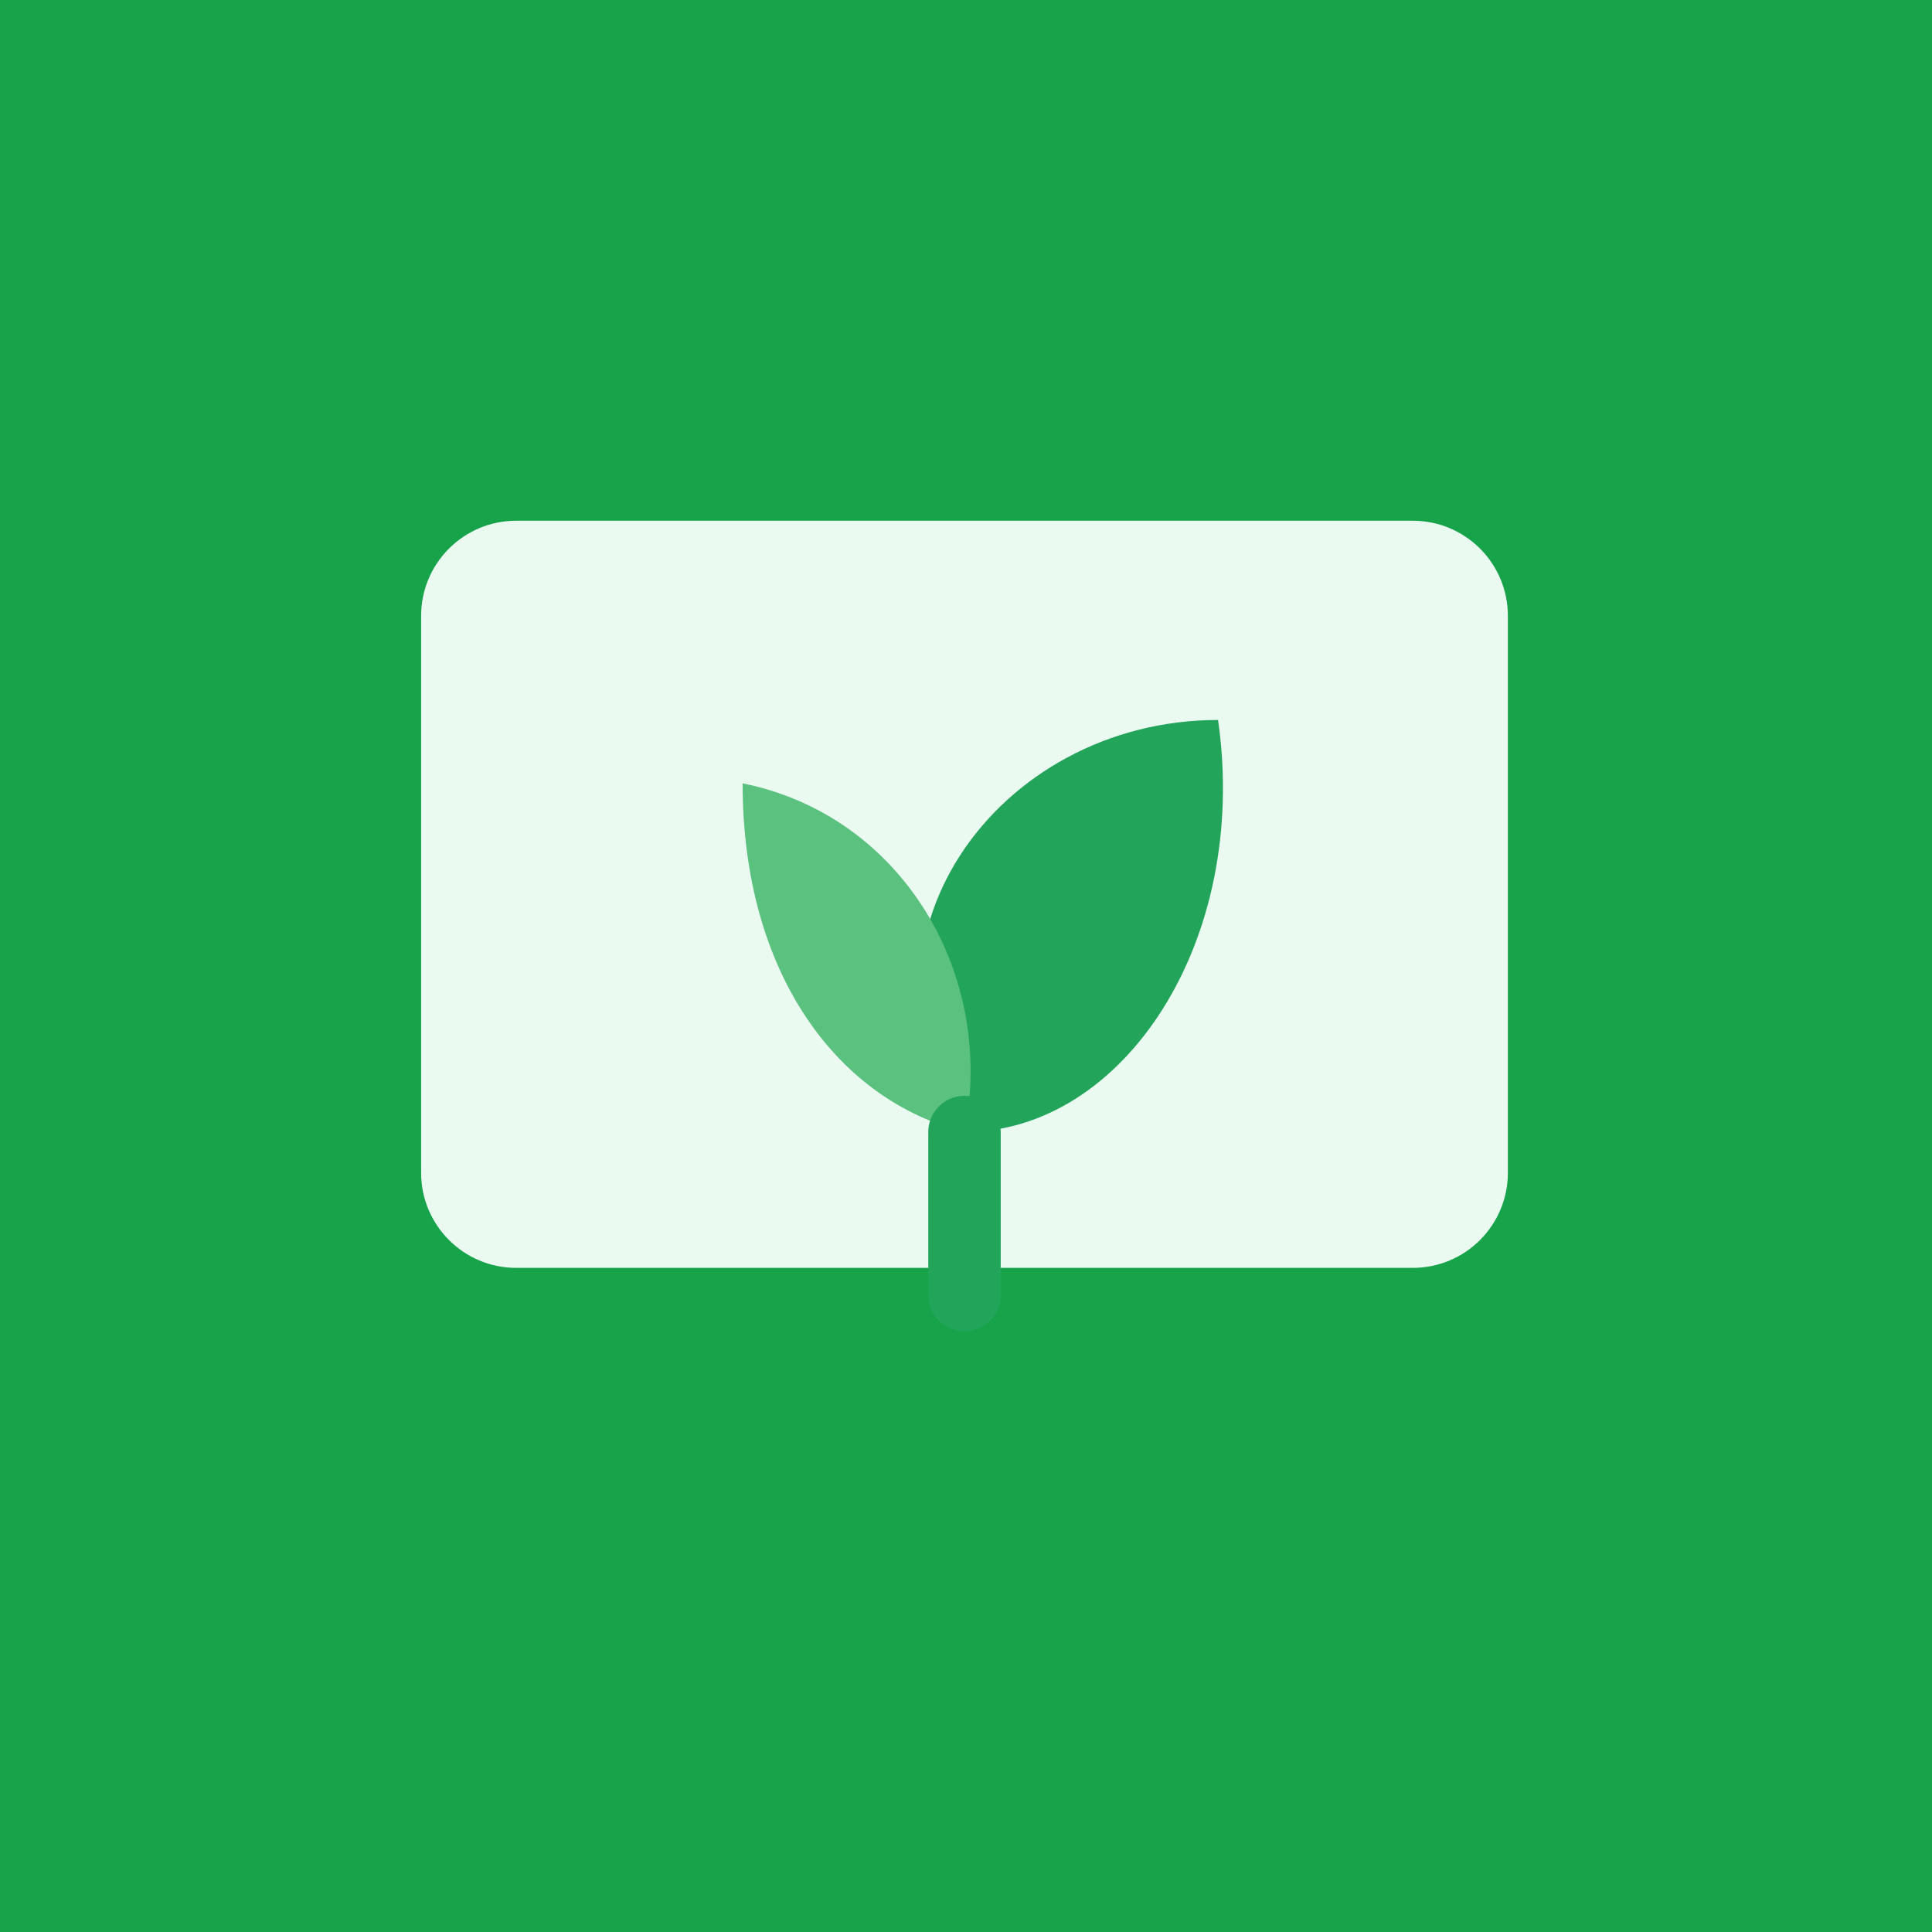
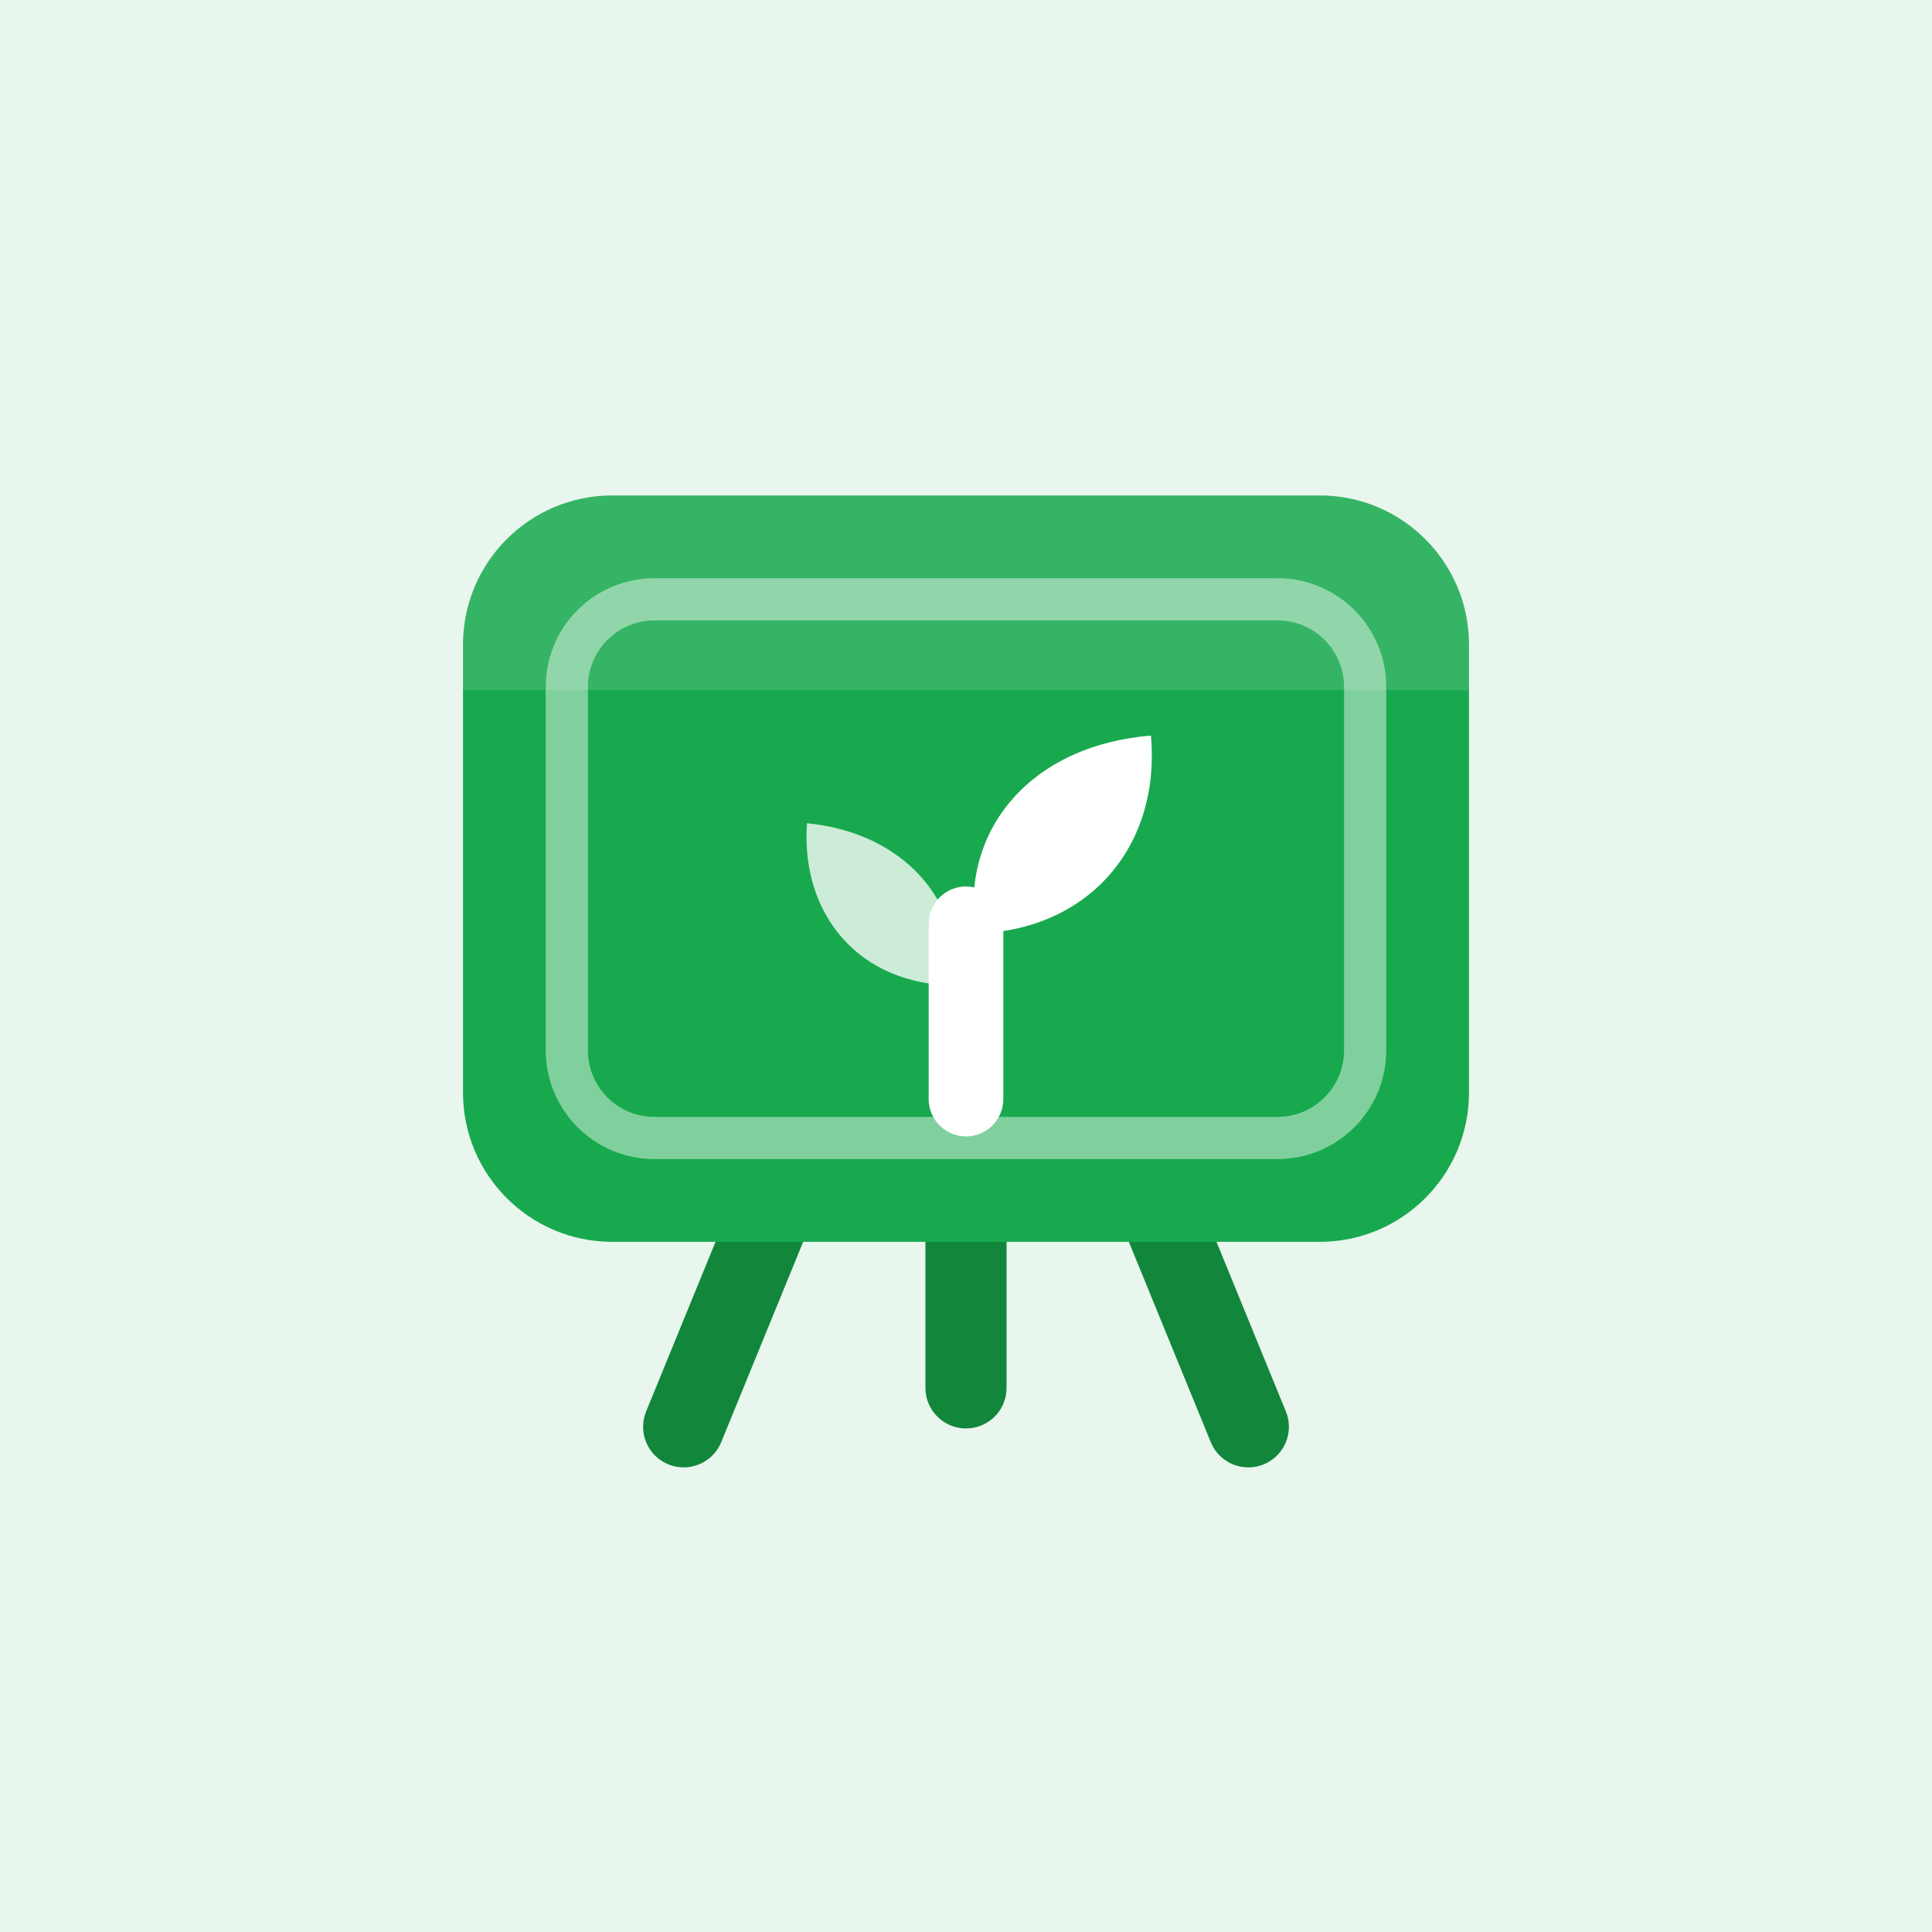
<svg xmlns="http://www.w3.org/2000/svg" viewBox="0 0 512 512" width="512" height="512">
-   <rect width="512" height="512" fill="#16a34a" />
-   <g transform="translate(102 102) scale(0.6)">
-     <rect x="16" y="60" width="480" height="330" rx="42" fill="#eafaf1" />
-     <path d="M256 330c-56-84 14-182 112-182 14 98-42 182-112 182z" fill="#22a55b" />
-     <path d="M256 330c14-70-28-140-98-154 0 84 42 140 98 154z" fill="#5bc17f" />
-     <path d="M256 330v72" stroke="#22a55b" stroke-width="32" stroke-linecap="round" />
+   <rect width="512" height="512" fill="#e8f6ee" />
+   <g transform="translate(256 256) scale(8.6) translate(-18 -18)">
+     <path d="M12 25.6 9.3 32.2M24 25.6l2.7 6.6M18 25.6V31" stroke="#12873c" stroke-width="2.5" stroke-linecap="round" fill="none" />
+     <rect x="2.5" y="3.5" width="31" height="23" rx="4.6" fill="#18a94e" />
+     <path d="M2.5 8.1a4.6 4.6 0 0 1 4.6-4.6h21.8a4.6 4.6 0 0 1 4.6 4.6v1.4H2.5z" fill="#fff" fill-opacity=".13" />
+     <rect x="5.7" y="6.7" width="24.6" height="16.6" rx="2.7" stroke="#fff" stroke-opacity=".45" stroke-width="1.3" fill="none" />
+     <path d="M18 22.1v-5.4" stroke="#fff" stroke-width="2.3" stroke-linecap="round" fill="none" />
+     <path d="M18.3 17c-.5-3.2 1.7-5.8 5.4-6.1.3 3.4-1.9 6-5.4 6.1z" fill="#fff" />
+     <path d="M17.7 18.6c.2-2.6-1.6-4.7-4.6-5-.2 2.8 1.6 5 4.6 5z" fill="#fff" fill-opacity=".78" />
  </g>
</svg>
